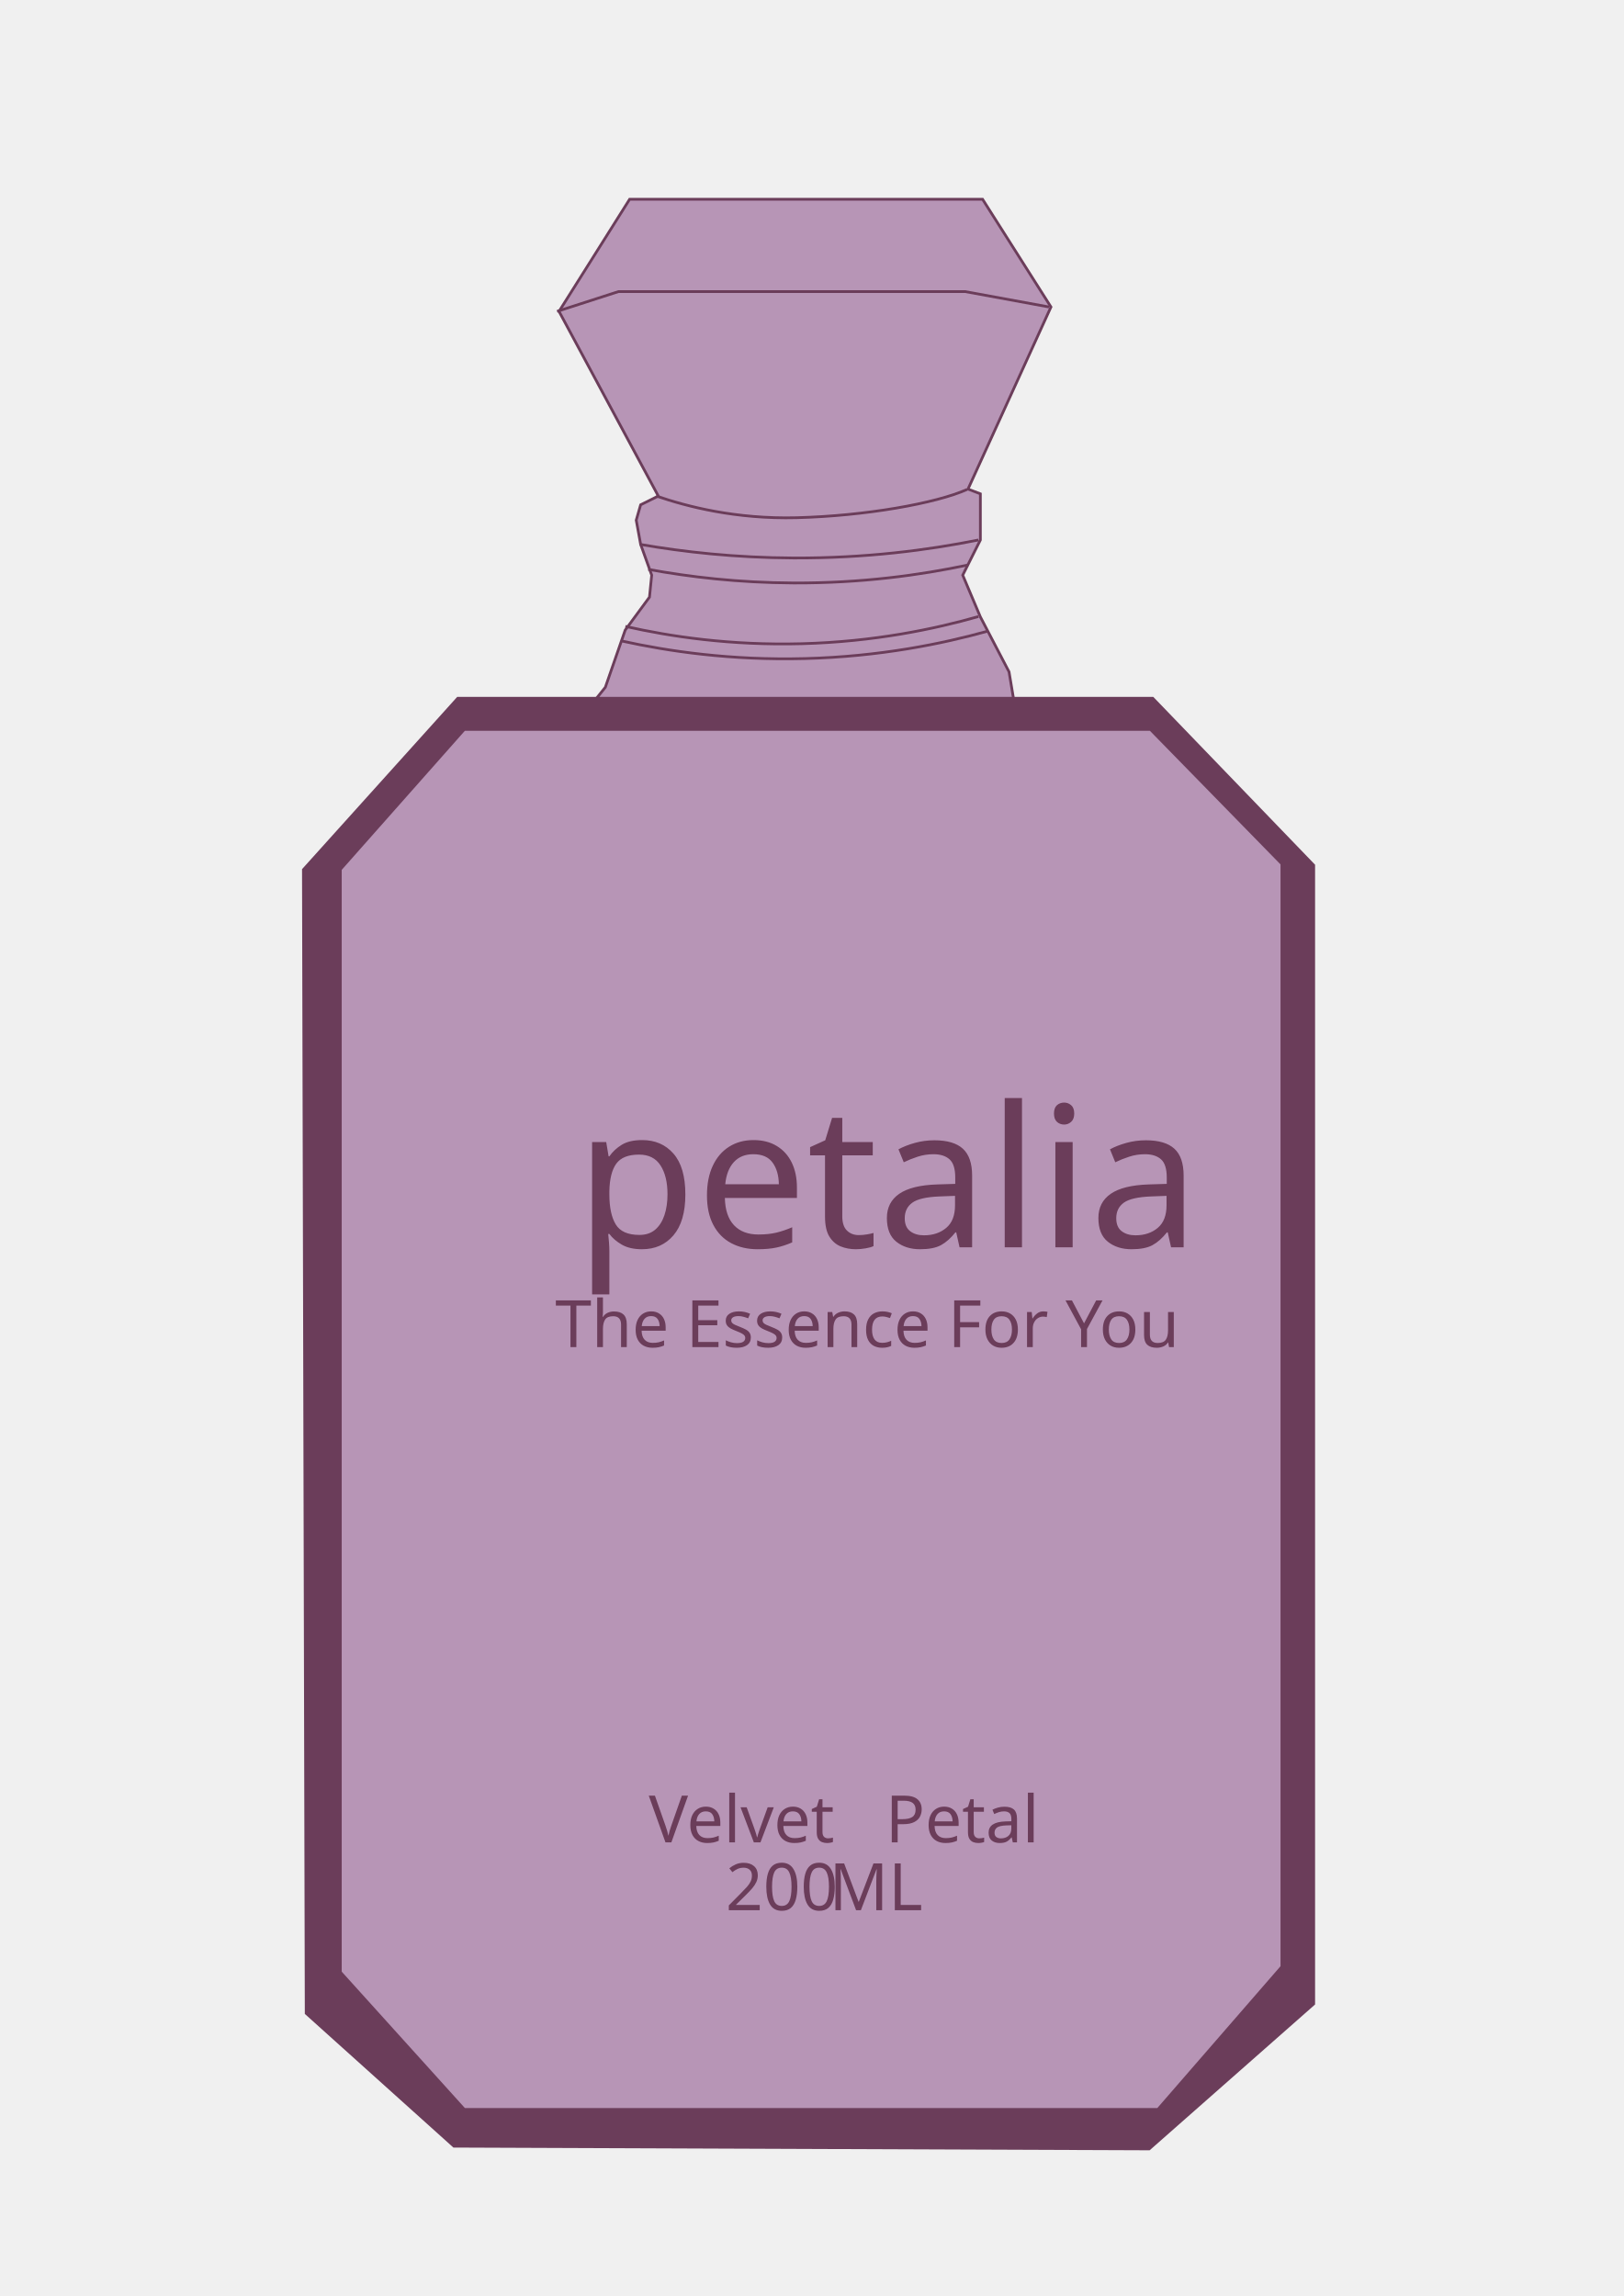
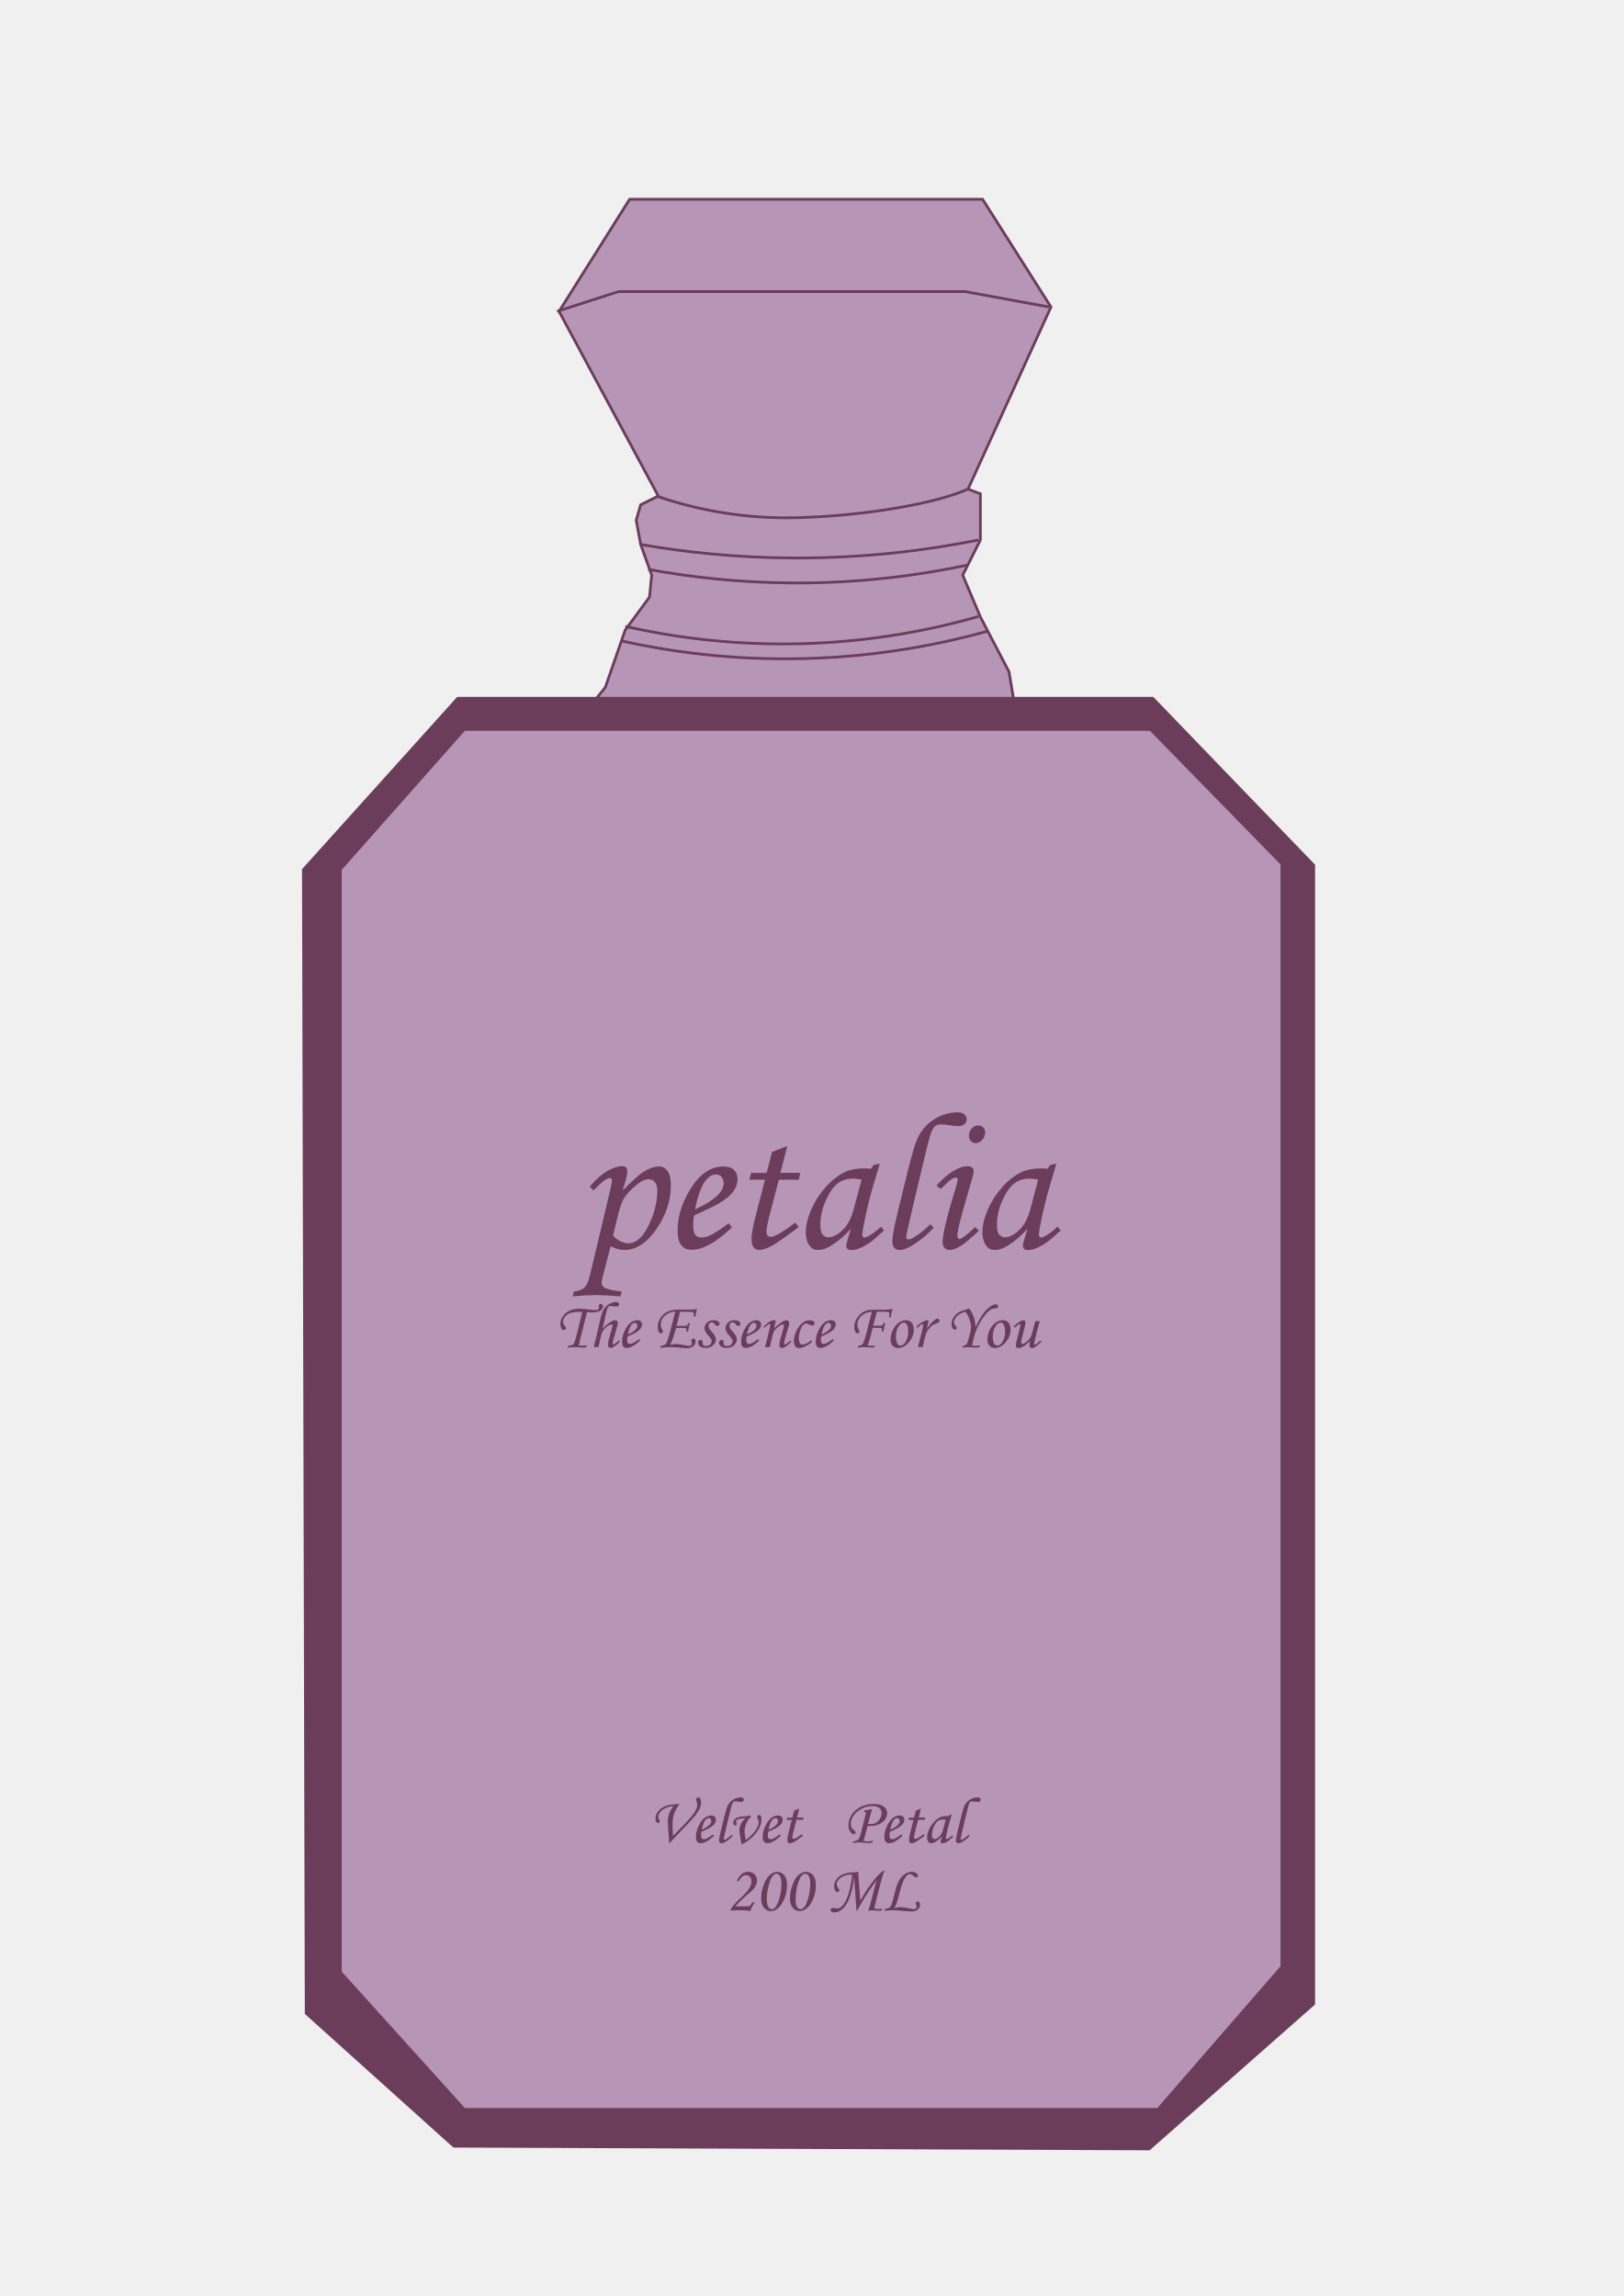
<svg xmlns="http://www.w3.org/2000/svg" id="Layer_1" version="1.1" viewBox="0 0 595.28 841.89">
  <defs>
    <style>
      .st0 {
        fill: #ddccbf;
      }

      .st0, .st1, .st2, .st3, .st4, .st5 {
        stroke-miterlimit: 10;
      }

      .st0, .st3 {
        stroke: #010101;
      }

      .st1 {
        fill: #fff;
        stroke: #231f20;
      }

-       .st2, .st6, .st7 {
-         fill: #6b3d5a;
-       }
- 
      .st2, .st4, .st5 {
        stroke: #6b3d5a;
      }

-       .st6 {
-         font-size: 24px;
-       }
- 
-       .st6, .st8, .st7 {
-         isolation: isolate;
-       }
- 
-       .st6, .st7 {
-         font-family: MonotypeCorsiva, 'Monotype Corsiva';
+       .st2, .st6 {
+         fill: #6b3d5a;
      }

      .st3, .st4 {
        fill: none;
      }

-       .st9, .st5 {
-         fill: #b795b6;
+       .st7 {
+         isolation: isolate;
      }

-       .st7 {
-         font-size: 72px;
+       .st8, .st5 {
+         fill: #b795b6;
      }
    </style>
  </defs>
  <path class="st1" d="M353.06,298.96" />
  <polygon class="st2" points="422.6 256.03 481.63 317.28 481.63 734.77 421.29 787.96 166.42 786.96 112.25 738.23 111.23 318.89 167.84 256.03 422.6 256.03" />
  <path class="st3" d="M-107.94,426.89" />
  <path class="st3" d="M509.94,256.03" />
  <path class="st3" d="M30.31,16.54" />
  <g>
    <polygon class="st5" points="230.83 73.07 360.23 73.07 385.3 112.56 354.89 179.33 359.42 181.07 359.42 198 352.95 210.89 359.42 226.2 369.93 246.35 371.55 256.03 218.7 256.03 221.93 252 229.21 231.04 238.11 218.95 238.92 210.89 234.87 199.61 233.25 190.74 234.87 185.1 241.34 181.88 204.95 114.18 230.83 73.07" />
    <path class="st4" d="M234.65,199.61c15.96,2.78,34.95,4.9,56.34,4.99,26.34.11,49.26-2.89,67.71-6.6" />
    <path class="st4" d="M358.7,226.07c-16.17,4.62-38.25,9.24-64.71,9.96-26.24.71-48.39-2.65-64.71-6.35" />
    <polyline class="st4" points="204.23 114.18 226.74 106.92 256.8 106.92 332.02 106.92 353.85 106.92 384.58 112.56" />
    <path class="st4" d="M362.24,231.39c-16.77,4.68-39.67,9.37-67.12,10.09-27.22.72-50.19-2.69-67.12-6.43" />
    <path class="st4" d="M237.66,208.77c15.08,2.78,33.02,4.9,53.24,4.99,24.89.11,46.55-2.89,63.98-6.6" />
    <path class="st4" d="M240.63,181.88c11.23,3.87,29.15,8.52,51.45,7.95,25.2-.65,51.13-5.27,62.49-10.37" />
  </g>
  <path class="st0" d="M397.75,180.42" />
-   <polygon class="st9" points="170.43 267.96 421.56 267.96 469.46 316.96 469.46 720.96 424.3 772.96 170.43 772.96 125.28 722.96 125.28 318.96 170.43 267.96" />
-   <g class="st8">
-     <text class="st7" transform="translate(210.95 457.35)">
-       <tspan x="0" y="0">petalia</tspan>
-     </text>
+   <polygon class="st8" points="170.43 267.96 421.56 267.96 469.46 316.96 469.46 720.96 424.3 772.96 170.43 772.96 125.28 722.96 125.28 318.96 170.43 267.96" />
+   <g class="st7">
+     <g class="st7">
+       <g class="st7">
+         <path class="st6" d="M217.59,436.5l-1.37-1.41c2.13-2.55,4.25-4.44,6.36-5.66s3.94-1.83,5.48-1.83c.59,0,1.05.15,1.39.44.34.29.51.72.51,1.28,0,.68-.08,1.38-.23,2.09-.15.71-.63,2.41-1.42,5.08,3.59-3.59,6.03-5.8,7.35-6.64,2.2-1.43,4.22-2.14,6.05-2.14,1.2,0,2.2.56,3.02,1.69.82,1.12,1.23,2.82,1.23,5.1,0,5.67-1.77,11.06-5.3,16.17s-7.45,7.66-11.73,7.66c-1.69,0-3.37-.46-5.06-1.37l-3,11.6c-.19.7-.28,1.28-.28,1.72,0,.87.33,1.49.98,1.86,1.01.59,3.13,1.07,6.36,1.44l-.46,1.76c-3.77-.3-6.74-.46-8.89-.46s-5.11.15-8.65.46l.46-1.76c1.78-.19,3.08-.68,3.88-1.48s1.46-2.21,1.95-4.25l6.36-26.68c1.2-4.97,1.79-7.73,1.79-8.3,0-.61-.29-.91-.88-.91-1.03,0-3,1.51-5.91,4.54ZM224.72,453.1c1.85,1.85,3.75,2.78,5.69,2.78,2.81,0,5.27-2.19,7.39-6.57s3.18-8.66,3.18-12.83c0-1.34-.3-2.35-.9-3.04-.6-.69-1.4-1.04-2.4-1.04-1.12,0-2.39.55-3.79,1.65-2.18,1.71-3.84,3.41-4.98,5.1-.82,1.22-1.59,3.33-2.32,6.33l-1.87,7.63Z" />
+         <path class="st6" d="M267.17,448.53l1.16,1.55c-5.74,5.46-10.66,8.19-14.77,8.19-1.66,0-2.94-.56-3.81-1.69s-1.32-2.93-1.32-5.41c0-5.02,1.52-10.01,4.57-14.98,3.42-5.65,7.51-8.47,12.27-8.47,1.66,0,2.94.42,3.81,1.25s1.32,1.97,1.32,3.43-.53,3.02-1.58,4.5-2.94,3.01-5.66,4.61c-1.36.77-4.27,2.17-8.72,4.18-.21,1.27-.32,2.47-.32,3.62,0,1.66.26,2.82.79,3.48s1.29.98,2.3.98,2.02-.27,3.16-.81c1.55-.73,3.81-2.2,6.79-4.43ZM254.86,443.43c3.77-1.69,6.61-3.5,8.51-5.45,1.29-1.36,1.93-2.71,1.93-4.04,0-1.01-.26-1.81-.79-2.41s-1.21-.9-2.06-.9-1.71.33-2.53.98c-1.1.87-2.03,2.18-2.78,3.94-1.08,2.58-1.84,5.2-2.29,7.88Z" />
+         <path class="st6" d="M283.06,422.37l5.58-2.14-2.53,9.84h7.28l-.56,2.5h-7.29l-3.07,11.78c-.97,3.54-1.46,6-1.46,7.38,0,.63.13,1.09.4,1.37.27.28.64.42,1.11.42.73,0,1.84-.43,3.34-1.3,1.97-1.15,3.84-2.45,5.62-3.9l1.34,1.62c-5.13,3.87-8.57,6.23-10.3,7.1-1.73.87-3.13,1.3-4.18,1.3-.87,0-1.55-.32-2.06-.95-.5-.63-.76-1.66-.76-3.09,0-1.69.44-4.27,1.34-7.73l3.58-13.99h-5.7l.63-2.5h5.7l1.97-7.7Z" />
+         <path class="st6" d="M320.22,427.19l2.32-.49-2.64,8.89c-1.05,3.54-2.05,7.62-2.99,12.23-.52,2.51-.77,4.12-.77,4.85s.29,1.09.88,1.09c.37,0,.97-.25,1.79-.74,1.45-.87,2.85-1.95,4.18-3.23l1.12,1.37c-2.67,2.44-4.38,3.91-5.13,4.43-1.5,1.03-2.93,1.79-4.29,2.29-.89.33-1.76.49-2.6.49-.61,0-1.07-.14-1.37-.42-.3-.28-.46-.69-.46-1.23,0-.35.09-.83.28-1.44l1.41-4.78c-2.02,2.41-4.42,4.49-7.21,6.22-1.71,1.08-3.28,1.62-4.71,1.62s-2.4-.48-3.13-1.44c-.98-1.29-1.48-2.98-1.48-5.06,0-2.48.66-5.25,1.99-8.3,1.32-3.05,3.1-5.81,5.33-8.3,2.23-2.48,4.57-4.31,7.03-5.48,1.9-.89,4.34-1.34,7.31-1.34.75,0,1.51.05,2.29.14l.84-1.37ZM315.86,432.56c-1.27-.26-2.33-.39-3.2-.39-2.11,0-3.95.58-5.52,1.74-1.57,1.16-3.03,3.25-4.38,6.26-1.35,3.01-2.02,6.02-2.02,9.02,0,1.59.27,2.74.81,3.45.54.7,1.24,1.05,2.11,1.05,1.62,0,3.35-.87,5.2-2.62,1.85-1.75,3.21-4.26,4.08-7.54l2.92-10.97Z" />
+         <path class="st6" d="M341.1,448.88l1.2,1.27c-1.83,2.06-3.99,3.94-6.49,5.64s-4.55,2.55-6.17,2.55c-.73,0-1.32-.28-1.79-.83-.47-.55-.7-1.31-.7-2.27,0-1.88.73-5.77,2.18-11.67l3.79-15.43c1.38-5.58,2.54-9.32,3.48-11.21,1.45-2.87,3.51-5.1,6.16-6.69,2.66-1.59,5.46-2.38,8.41-2.38,1.01,0,1.8.24,2.37.73.57.48.86,1.07.86,1.75,0,.76-.28,1.38-.84,1.86-.56.48-1.38.73-2.45.73-.7,0-1.69-.12-2.98-.35-1.12-.19-2.16-.28-3.12-.28s-1.68.2-2.17.59c-.68.56-1.29,1.74-1.84,3.53-.55,1.8-1.44,5.34-2.68,10.64l-3.51,14.73c-1.73,7.38-2.6,11.24-2.6,11.57,0,.75.27,1.12.81,1.12s1.27-.3,2.25-.91c1.95-1.22,3.89-2.78,5.84-4.68Z" />
+         <path class="st6" d="M344.86,435.94l-1.55-1.2c2.34-2.58,4.48-4.41,6.41-5.5s3.58-1.63,4.93-1.63c.75,0,1.32.16,1.72.49.4.33.6.77.6,1.34,0,.68-.76,3.56-2.28,8.65-2.48,8.32-3.72,13.34-3.72,15.05,0,.33.08.6.25.83.16.22.34.33.53.33.75,0,2.67-1.45,5.77-4.36l1.37,1.34c-3.21,3.02-5.55,4.96-7.03,5.8s-2.68,1.27-3.62,1.27c-.82,0-1.47-.26-1.95-.77-.48-.52-.72-1.23-.72-2.14,0-2.93,1.76-10.09,5.27-21.48.16-.54.25-1.02.25-1.44,0-.47-.21-.7-.63-.7-.47,0-1,.19-1.6.56s-1.93,1.57-3.99,3.59ZM358.68,412.67c.73,0,1.32.24,1.79.72.47.48.7,1.1.7,1.85,0,1.03-.36,1.94-1.07,2.72-.72.79-1.52,1.18-2.41,1.18-.7,0-1.29-.25-1.76-.74-.47-.49-.7-1.14-.7-1.93,0-1.05.34-1.95,1.02-2.69.68-.74,1.49-1.11,2.43-1.11Z" />
+         <path class="st6" d="M384.97,427.19l2.32-.49-2.64,8.89c-1.05,3.54-2.05,7.62-2.99,12.23-.52,2.51-.77,4.12-.77,4.85s.29,1.09.88,1.09c.37,0,.97-.25,1.79-.74,1.45-.87,2.85-1.95,4.18-3.23l1.12,1.37c-2.67,2.44-4.38,3.91-5.13,4.43-1.5,1.03-2.93,1.79-4.29,2.29-.89.33-1.76.49-2.6.49-.61,0-1.07-.14-1.37-.42-.3-.28-.46-.69-.46-1.23,0-.35.09-.83.28-1.44l1.41-4.78c-2.02,2.41-4.42,4.49-7.21,6.22-1.71,1.08-3.28,1.62-4.71,1.62s-2.4-.48-3.13-1.44c-.98-1.29-1.48-2.98-1.48-5.06,0-2.48.66-5.25,1.99-8.3,1.32-3.05,3.1-5.81,5.33-8.3,2.23-2.48,4.57-4.31,7.03-5.48,1.9-.89,4.34-1.34,7.31-1.34.75,0,1.51.05,2.29.14l.84-1.37ZM380.61,432.56c-1.27-.26-2.33-.39-3.2-.39-2.11,0-3.95.58-5.52,1.74-1.57,1.16-3.03,3.25-4.38,6.26-1.35,3.01-2.02,6.02-2.02,9.02,0,1.59.27,2.74.81,3.45.54.7,1.24,1.05,2.11,1.05,1.62,0,3.35-.87,5.2-2.62,1.85-1.75,3.21-4.26,4.08-7.54l2.92-10.97Z" />
+       </g>
+     </g>
  </g>
-   <g class="st8">
-     <text class="st6" transform="translate(203.55 493.96)">
-       <tspan x="0" y="0">The Essence For You</tspan>
-     </text>
+   <g class="st7">
+     <g class="st7">
+       <g class="st7">
+         <path class="st6" d="M215.16,493.29l-.16.67c-.54.12-.98.18-1.32.18s-.87-.04-1.63-.11c-.57-.05-1.08-.07-1.54-.07-.78,0-1.59.07-2.41.21l.16-.64c.79-.08,1.36-.24,1.72-.49.26-.18.48-.49.66-.92s.6-1.95,1.25-4.54l1.5-6.21.08-.29c-.46-.02-.81-.04-1.04-.04-1.45,0-2.59.16-3.44.47s-1.48.77-1.91,1.36-.64,1.24-.64,1.93c0,.24.04.47.13.67.06.14.23.37.52.68.27.29.4.56.4.8,0,.21-.08.39-.23.54-.16.15-.34.22-.56.22-.33,0-.59-.16-.8-.47-.3-.46-.45-1.05-.45-1.76,0-.95.29-1.88.88-2.78s1.4-1.59,2.43-2.09,2.29-.74,3.76-.74c.7,0,1.82.1,3.36.3,1.09.14,1.89.21,2.38.21s.84-.08,1.04-.25.3-.38.3-.66c0-.05-.01-.16-.04-.33-.02-.15-.04-.25-.04-.29,0-.21.07-.39.21-.53s.31-.21.5-.21c.23,0,.43.09.58.26s.23.4.23.69c0,.59-.32,1.11-.95,1.54-.63.43-1.69.64-3.17.64-.53,0-1.1-.02-1.7-.07-.08.28-.33,1.23-.74,2.86l-1.02,4.05-.62,2.47-.65,2.82c.52.06.96.09,1.3.09.52,0,1.07-.07,1.64-.2Z" />
+         <path class="st6" d="M227,491.48l.3.43c-.72.8-1.46,1.43-2.21,1.9-.52.32-.94.48-1.28.48-.27,0-.49-.11-.66-.33s-.25-.56-.25-1.02c0-.31.06-.77.19-1.37s.49-1.88,1.1-3.85c.27-.97.4-1.54.4-1.7,0-.25-.13-.38-.4-.38-.33,0-.74.16-1.23.49-.69.45-1.3,1.03-1.83,1.73-.34.45-.61,1.11-.81,2l-.92,4.09h-1.75c.38-1.37.66-2.48.87-3.35l1.72-7.52c.31-1.39.72-2.46,1.24-3.21.51-.75,1.18-1.35,2-1.79s1.64-.67,2.44-.67c.34,0,.6.08.8.25.2.17.29.38.29.63,0,.21-.1.4-.29.56-.19.16-.45.24-.78.24-.19,0-.43-.02-.73-.06-.67-.1-1.14-.15-1.4-.15-.36,0-.65.15-.88.44-.23.29-.46.97-.7,2.05l-1.31,5.78c.93-.97,1.94-1.8,3.04-2.47.64-.4,1.16-.6,1.55-.6.31,0,.54.09.72.27.17.18.26.43.26.75,0,.27-.03.53-.09.8-.1.46-.34,1.3-.72,2.51-.51,1.67-.81,2.71-.9,3.12-.09.41-.14.77-.14,1.09,0,.12.02.22.06.28s.11.09.19.09c.19,0,.54-.22,1.05-.67.29-.24.64-.53,1.05-.87Z" />
+         <path class="st6" d="M234.29,491.02l.39.52c-1.91,1.82-3.55,2.73-4.92,2.73-.55,0-.98-.19-1.27-.56s-.44-.98-.44-1.8c0-1.67.51-3.34,1.52-4.99,1.14-1.88,2.5-2.82,4.09-2.82.55,0,.98.14,1.27.42s.44.66.44,1.14-.18,1.01-.53,1.5-.98,1-1.89,1.54c-.45.26-1.42.72-2.91,1.39-.07.42-.11.82-.11,1.21,0,.55.09.94.26,1.16s.43.33.77.33.67-.09,1.05-.27c.52-.24,1.27-.73,2.26-1.48ZM230.19,489.32c1.26-.56,2.2-1.17,2.84-1.82.43-.45.64-.9.64-1.35,0-.34-.09-.6-.26-.8s-.4-.3-.69-.3-.57.11-.84.33c-.37.29-.68.73-.93,1.31-.36.86-.61,1.73-.76,2.62Z" />
+         <path class="st6" d="M254.91,482.73h-.62c.06-.4.09-.71.09-.95,0-.31-.13-.52-.39-.62s-1.25-.15-2.96-.15h-1.71s-1.29,5.18-1.29,5.18h2.42c.76,0,1.23-.06,1.41-.17s.3-.4.38-.85h.67c-.25.95-.47,1.98-.67,3.12h-.6c.04-.37.06-.65.06-.86,0-.09-.05-.19-.16-.32-.05-.06-.16-.11-.3-.13-.21-.04-.54-.06-.99-.06h-2.4c-.69,2.65-1.41,4.73-2.16,6.24.73-.23,1.37-.34,1.94-.34.94,0,2.09.15,3.45.45.72.16,1.21.25,1.47.25.34,0,.62-.09.83-.26.21-.17.32-.37.32-.58,0-.12-.05-.33-.16-.61-.07-.2-.1-.38-.1-.55s.07-.34.22-.48.32-.21.52-.21c.24,0,.44.09.6.28s.24.44.24.75c0,.66-.29,1.25-.87,1.75-.58.5-1.35.75-2.3.75-.5,0-1.13-.04-1.9-.13-1.68-.19-2.96-.28-3.85-.28-1.16,0-2.51.09-4.06.28l.19-.65c.93-.26,1.47-.44,1.64-.56s.3-.3.41-.53c.37-.74.86-2.23,1.46-4.46.6-2.23,1.2-4.59,1.82-7.07-.94,0-1.83.22-2.66.67s-1.49,1.02-1.96,1.74c-.47.71-.7,1.46-.7,2.25,0,.33.03.63.1.88.07.25.22.6.45,1.05.15.27.22.5.22.67s-.07.32-.22.46c-.14.13-.32.2-.53.2-.3,0-.54-.15-.72-.46-.26-.45-.4-1.05-.4-1.82,0-1.64.62-3.11,1.86-4.42s3.05-1.96,5.43-1.96h4.02c1.39,0,2.42-.09,3.08-.27-.31,1.3-.51,2.23-.6,2.78Z" />
+         <path class="st6" d="M261.6,484.1c.7,0,1.23.13,1.61.4s.57.58.57.93c0,.21-.08.39-.24.55s-.35.23-.58.23c-.15,0-.28-.03-.39-.1s-.27-.23-.47-.5c-.38-.51-.76-.76-1.14-.76-.32,0-.6.12-.85.37-.25.25-.37.55-.37.92,0,.32.08.63.23.93.16.3.55.79,1.18,1.46.87.92,1.3,1.79,1.3,2.62s-.35,1.55-1.05,2.17c-.7.62-1.61.93-2.72.93-.93,0-1.62-.19-2.07-.57s-.68-.85-.68-1.4c0-.27.09-.5.26-.68s.38-.27.63-.27c.22,0,.41.07.56.22s.23.31.23.51c0,.08,0,.18-.02.3,0,.1,0,.19,0,.26,0,.26.11.48.33.66.21.18.5.27.86.27.42,0,.79-.07,1.11-.22.32-.14.57-.36.75-.66.18-.29.27-.58.27-.87s-.08-.56-.25-.84c-.17-.28-.54-.75-1.13-1.39-.81-.91-1.22-1.78-1.22-2.61,0-.76.31-1.43.93-2.01s1.4-.86,2.36-.86Z" />
+         <path class="st6" d="M269.28,484.1c.7,0,1.23.13,1.61.4s.57.58.57.93c0,.21-.08.39-.24.55s-.35.23-.58.23c-.15,0-.28-.03-.39-.1s-.27-.23-.47-.5c-.38-.51-.76-.76-1.14-.76-.32,0-.6.12-.85.37-.25.25-.37.55-.37.92,0,.32.08.63.23.93.16.3.55.79,1.18,1.46.87.92,1.3,1.79,1.3,2.62s-.35,1.55-1.05,2.17c-.7.62-1.61.93-2.72.93-.93,0-1.62-.19-2.07-.57s-.68-.85-.68-1.4c0-.27.09-.5.26-.68s.38-.27.63-.27c.22,0,.41.07.56.22s.23.31.23.51c0,.08,0,.18-.02.3,0,.1,0,.19,0,.26,0,.26.11.48.33.66.21.18.5.27.86.27.42,0,.79-.07,1.11-.22.32-.14.57-.36.75-.66.18-.29.27-.58.27-.87s-.08-.56-.25-.84c-.17-.28-.54-.75-1.13-1.39-.81-.91-1.22-1.78-1.22-2.61,0-.76.31-1.43.93-2.01s1.4-.86,2.36-.86Z" />
+         <path class="st6" d="M277.95,491.02l.39.52c-1.91,1.82-3.55,2.73-4.92,2.73-.55,0-.98-.19-1.27-.56s-.44-.98-.44-1.8c0-1.67.51-3.34,1.52-4.99,1.14-1.88,2.5-2.82,4.09-2.82.55,0,.98.14,1.27.42s.44.66.44,1.14-.18,1.01-.53,1.5-.98,1-1.89,1.54c-.45.26-1.42.72-2.91,1.39-.07.42-.11.82-.11,1.21,0,.55.09.94.26,1.16s.43.33.77.33.67-.09,1.05-.27c.52-.24,1.27-.73,2.26-1.48ZM273.85,489.32c1.26-.56,2.2-1.17,2.84-1.82.43-.45.64-.9.64-1.35,0-.34-.09-.6-.26-.8s-.4-.3-.69-.3-.57.11-.84.33c-.37.29-.68.73-.93,1.31-.36.86-.61,1.73-.76,2.62Z" />
+         <path class="st6" d="M280.32,486.86l-.4-.41c1-.96,1.8-1.59,2.39-1.91.59-.31,1.1-.47,1.52-.47.16,0,.29.04.39.11s.14.15.14.25c0,.07-.02.2-.06.38l-.53,2.36c.8-.88,1.79-1.71,2.99-2.47.64-.4,1.17-.6,1.58-.6.3,0,.54.1.71.29.17.2.26.48.26.84,0,.24-.04.52-.1.82-.12.51-.45,1.61-.98,3.32-.5,1.59-.75,2.65-.75,3.18,0,.16.02.28.07.36s.11.12.2.12c.23,0,.58-.22,1.07-.66.34-.31.69-.6,1.03-.87l.29.42c-.72.79-1.46,1.43-2.24,1.91-.49.31-.9.47-1.22.47-.3,0-.53-.11-.69-.32s-.25-.56-.25-1.05c0-.7.43-2.43,1.3-5.19.27-.98.4-1.56.4-1.72,0-.24-.14-.36-.43-.36-.31,0-.71.16-1.21.49-.73.48-1.35,1.06-1.84,1.71-.31.42-.57,1.1-.79,2.02l-.95,4.1h-1.75c.33-1.17.61-2.3.86-3.37l1.04-4.46c.04-.18.06-.31.06-.39,0-.21-.08-.32-.23-.32-.12,0-.3.08-.54.25-.48.32-.94.72-1.36,1.18Z" />
+         <path class="st6" d="M297.44,491.42l.25.68c-1.86,1.46-3.43,2.19-4.71,2.19-.68,0-1.17-.24-1.48-.73s-.46-1.1-.46-1.84c0-1.23.33-2.5.98-3.81s1.45-2.3,2.39-3c.73-.54,1.56-.81,2.48-.81.58,0,1.02.11,1.31.33s.45.48.45.8c0,.24-.08.44-.23.59s-.38.23-.66.23-.62-.12-1.05-.38c-.45-.27-.82-.4-1.11-.4-.38,0-.76.17-1.14.52-.38.35-.74,1.02-1.08,2.02-.34,1-.52,2-.52,3.01,0,.74.14,1.31.43,1.72.21.31.51.47.89.47.91,0,2-.53,3.27-1.59Z" />
+         <path class="st6" d="M305.3,491.02l.39.52c-1.91,1.82-3.55,2.73-4.92,2.73-.55,0-.98-.19-1.27-.56s-.44-.98-.44-1.8c0-1.67.51-3.34,1.52-4.99,1.14-1.88,2.5-2.82,4.09-2.82.55,0,.98.14,1.27.42s.44.66.44,1.14-.18,1.01-.53,1.5-.98,1-1.89,1.54c-.45.26-1.42.72-2.91,1.39-.07.42-.11.82-.11,1.21,0,.55.09.94.26,1.16s.43.33.77.33.67-.09,1.05-.27c.52-.24,1.27-.73,2.26-1.48ZM301.2,489.32c1.26-.56,2.2-1.17,2.84-1.82.43-.45.64-.9.64-1.35,0-.34-.09-.6-.26-.8s-.4-.3-.69-.3-.57.11-.84.33c-.37.29-.68.73-.93,1.31-.36.86-.61,1.73-.76,2.62Z" />
+         <path class="st6" d="M326.53,483.04h-.63c.13-.66.2-1.08.2-1.27,0-.26-.09-.45-.27-.57-.18-.12-.52-.19-1.02-.19h-.75s-.25,0-.25,0h-2.34c-.05.18-.17.64-.38,1.37-.42,1.52-.74,2.76-.96,3.73h2.28c.55,0,.91-.05,1.08-.16.16-.11.3-.39.41-.83h.63c-.24.98-.45,2.01-.63,3.08h-.64c.05-.45.08-.71.08-.79,0-.19-.09-.33-.28-.42-.11-.05-.41-.09-.89-.11h-2.24c-.23,1.09-.52,2.26-.89,3.52-.37,1.26-.68,2.23-.95,2.92.62.1,1.18.15,1.67.15.32,0,.64-.02.95-.07l-.2.67c-.23.02-.44.04-.63.04-.17,0-.71-.03-1.62-.08-.54-.04-1-.06-1.37-.06-.76,0-1.57.07-2.43.21l.14-.64c.7-.15,1.15-.3,1.38-.47s.39-.36.51-.6c.24-.48.7-1.95,1.36-4.43l1.79-7.02c-1.05.03-1.96.27-2.75.7s-1.41,1.03-1.88,1.76-.7,1.49-.7,2.24c0,.3.04.62.12.94.04.18.15.44.33.77.23.41.34.7.34.87s-.07.31-.2.43-.3.18-.52.18c-.31,0-.57-.16-.76-.49-.27-.44-.4-1.06-.4-1.86,0-1.57.61-3.02,1.84-4.34,1.23-1.31,2.84-1.97,4.85-1.97h4.5c.5,0,1.05-.03,1.65-.09.18-.02.57-.1,1.16-.25-.4,1.63-.64,2.68-.71,3.13Z" />
+         <path class="st6" d="M332.32,484.1c.77,0,1.4.3,1.91.91s.76,1.46.76,2.54c0,1.73-.61,3.29-1.83,4.67s-2.51,2.07-3.87,2.07c-.84,0-1.51-.27-2.02-.82s-.77-1.29-.77-2.24c0-1.64.47-3.16,1.41-4.55,1.18-1.73,2.65-2.59,4.41-2.59ZM331.32,484.98c-.66,0-1.31.47-1.93,1.42s-.93,2.26-.93,3.93c0,1.02.19,1.82.57,2.4.28.43.66.64,1.12.64.66,0,1.25-.41,1.79-1.22.69-1.05,1.03-2.36,1.03-3.93,0-1.17-.16-2.01-.47-2.51s-.71-.75-1.19-.75Z" />
+         <path class="st6" d="M338.27,493.96h-1.75l.82-3.15c.4-1.55.75-3.02,1.04-4.41.07-.34.11-.56.11-.64,0-.19-.09-.28-.26-.28-.12,0-.3.08-.54.24s-.68.56-1.31,1.19l-.36-.41c.75-.8,1.5-1.41,2.24-1.81.75-.4,1.32-.6,1.72-.6.14,0,.25.03.33.1s.12.15.12.25-.05.37-.15.81l-.51,2.11c.79-1.25,1.68-2.31,2.68-3.2.48-.42.88-.63,1.2-.63.23,0,.43.08.59.23.16.15.23.33.23.53s-.08.39-.23.54-.53.32-1.14.53c-.58.2-1.05.43-1.41.7-.36.27-.76.69-1.19,1.25-.43.56-.74,1.05-.91,1.47-.17.42-.43,1.39-.79,2.91l-.53,2.27Z" />
+         <path class="st6" d="M359.31,493.27l-.25.69c-.49.12-.9.19-1.24.19-.37,0-.85-.03-1.46-.09-.57-.06-1.03-.09-1.36-.09-.48,0-1.21.05-2.2.16l.2-.6c.73-.19,1.2-.39,1.38-.61s.5-1.15.94-2.81.66-2.74.66-3.26c0-1.05-.2-2.12-.61-3.22s-.91-1.99-1.52-2.67c-1.15.42-1.97.82-2.47,1.19s-.89.83-1.2,1.37-.45,1.01-.45,1.42.18.77.54,1.11c.3.3.46.56.46.79,0,.2-.06.37-.18.5s-.27.2-.45.2c-.32,0-.59-.16-.81-.47-.3-.43-.45-.95-.45-1.55,0-.87.24-1.68.73-2.45s1.16-1.41,2.03-1.92c.51-.3,1.34-.63,2.51-.97.43-.12.82-.25,1.16-.39.66.79,1.19,1.72,1.59,2.78s.67,2.39.82,3.97c1.45-3.05,2.83-5.2,4.15-6.44s2.39-1.86,3.21-1.86c.26,0,.47.07.63.22.16.15.25.33.25.55s-.1.41-.29.55-.57.23-1.12.27c-.55.04-.97.15-1.27.33-.59.36-1.28,1.02-2.07,2-.79.97-1.58,2.18-2.35,3.64-.77,1.46-1.36,2.97-1.77,4.54s-.62,2.6-.65,3.08c.37.06.73.09,1.09.09.55,0,1.15-.08,1.81-.23Z" />
+         <path class="st6" d="M367.82,484.1c.77,0,1.4.3,1.91.91s.76,1.46.76,2.54c0,1.73-.61,3.29-1.83,4.67s-2.51,2.07-3.87,2.07c-.84,0-1.51-.27-2.02-.82s-.77-1.29-.77-2.24c0-1.64.47-3.16,1.41-4.55,1.18-1.73,2.65-2.59,4.41-2.59ZM366.83,484.98c-.66,0-1.31.47-1.93,1.42s-.93,2.26-.93,3.93c0,1.02.19,1.82.57,2.4.28.43.66.64,1.12.64.66,0,1.25-.41,1.79-1.22.69-1.05,1.03-2.36,1.03-3.93,0-1.17-.16-2.01-.47-2.51s-.71-.75-1.19-.75Z" />
+         <path class="st6" d="M379.53,484.41h1.67l-1.1,4.1c-.65,2.38-.97,3.73-.97,4.06,0,.15.04.26.11.34s.15.12.23.12c.13,0,.29-.06.47-.18.26-.18.75-.63,1.46-1.36l.39.43c-1.57,1.63-2.73,2.45-3.47,2.45-.25,0-.46-.1-.64-.29s-.26-.46-.26-.81c0-.41.08-.95.25-1.63-.69.8-1.55,1.5-2.58,2.1-.68.4-1.27.6-1.77.6-.27,0-.49-.09-.64-.27s-.23-.47-.23-.86c0-.3.04-.63.11-.99.1-.49.36-1.48.77-2.97.52-1.88.79-3.02.79-3.39,0-.22-.08-.33-.23-.33-.14,0-.33.07-.57.22s-.66.49-1.24,1.05l-.52-.41c1.05-.94,1.85-1.55,2.4-1.85s.99-.44,1.33-.44c.19,0,.34.07.46.21.12.14.18.35.18.64,0,.54-.28,1.87-.84,3.98-.5,1.9-.75,2.98-.75,3.25,0,.16.05.31.16.42s.22.18.35.18c.44,0,1.06-.36,1.86-1.08s1.33-1.54,1.58-2.47l1.28-4.82Z" />
+       </g>
+     </g>
  </g>
-   <g class="st8">
-     <text class="st6" transform="translate(237.85 675.56)">
-       <tspan x="0" y="0" xml:space="preserve">Velvet   Petal</tspan>
-     </text>
+   <g class="st7">
+     <g class="st7">
+       <g class="st7">
+         <path class="st6" d="M245.38,676.03l-.43-5.67c-.09-1.16-.13-1.92-.13-2.28,0-1.06.15-2.03.45-2.92.3-.89.83-1.84,1.6-2.86-.91,0-1.84.22-2.79.66s-1.64.94-2.08,1.51c-.44.57-.66,1.15-.66,1.73,0,.27.08.55.24.84.21.38.31.66.31.86,0,.18-.05.33-.16.43-.11.11-.25.16-.42.16-.25,0-.47-.13-.65-.39-.23-.34-.35-.77-.35-1.28,0-.95.36-1.87,1.08-2.75.72-.88,1.7-1.54,2.95-1.96.8-.27,1.97-.46,3.51-.56.41-.03.84-.07,1.26-.12-1.06,1.55-1.74,2.84-2.07,3.87s-.48,2.44-.48,4.21c0,1.36.07,2.6.21,3.73l2.25-2.4,1.92-1.97c1.94-1.99,3.25-3.56,3.92-4.71.51-.87.76-1.66.76-2.37,0-.39-.09-.82-.27-1.29-.12-.3-.18-.52-.18-.68,0-.21.08-.39.24-.55s.35-.23.57-.23c.3,0,.55.15.75.46s.3.78.3,1.43-.13,1.3-.4,2.01c-.27.71-.82,1.61-1.68,2.7s-2.17,2.54-3.95,4.35c-1.87,1.89-3.75,3.9-5.65,6.03Z" />
+         <path class="st6" d="M261.39,672.62l.39.52c-1.91,1.82-3.55,2.73-4.92,2.73-.55,0-.98-.19-1.27-.56s-.44-.98-.44-1.8c0-1.67.51-3.34,1.52-4.99,1.14-1.88,2.5-2.82,4.09-2.82.55,0,.98.14,1.27.42s.44.66.44,1.14-.18,1.01-.53,1.5-.98,1-1.89,1.54c-.45.26-1.42.72-2.91,1.39-.07.42-.11.82-.11,1.21,0,.55.09.94.26,1.16s.43.33.77.33.67-.09,1.05-.27c.52-.24,1.27-.73,2.26-1.48ZM257.29,670.92c1.26-.56,2.2-1.17,2.84-1.82.43-.45.64-.9.64-1.35,0-.34-.09-.6-.26-.8s-.4-.3-.69-.3-.57.11-.84.33c-.37.29-.68.73-.93,1.31-.36.86-.61,1.73-.76,2.62Z" />
+         <path class="st6" d="M268.28,672.74l.4.42c-.61.69-1.33,1.31-2.16,1.88s-1.52.85-2.06.85c-.24,0-.44-.09-.6-.28s-.23-.44-.23-.76c0-.62.24-1.92.73-3.89l1.26-5.14c.46-1.86.85-3.11,1.16-3.74.48-.96,1.17-1.7,2.05-2.23.89-.53,1.82-.79,2.8-.79.34,0,.6.08.79.24.19.16.29.36.29.58,0,.25-.09.46-.28.62-.19.16-.46.24-.82.24-.23,0-.56-.04-.99-.12-.37-.06-.72-.09-1.04-.09s-.56.07-.72.2c-.23.19-.43.58-.61,1.18-.18.6-.48,1.78-.89,3.55l-1.17,4.91c-.58,2.46-.87,3.75-.87,3.86,0,.25.09.38.27.38s.42-.1.75-.3c.65-.41,1.3-.93,1.95-1.56Z" />
+         <path class="st6" d="M274.56,666.82c-.6.96-1.02,1.81-1.25,2.54s-.35,1.46-.35,2.19c0,.67.15,1.72.45,3.15,1.73-1.31,2.95-2.54,3.67-3.69s1.08-2.13,1.08-2.96c0-.24-.09-.55-.27-.91-.2-.39-.29-.68-.29-.87,0-.2.07-.38.21-.53s.31-.23.5-.23c.26,0,.46.11.62.33s.23.6.23,1.13c0,1.66-.59,3.29-1.77,4.86-1.45,1.94-3.28,3.43-5.5,4.48-.05-.37-.16-.95-.33-1.76-.32-1.62-.48-2.74-.48-3.38,0-.84.2-1.65.59-2.43s.97-1.47,1.73-2.04c-1.38.02-2.36.18-2.95.46-.42.2-.63.44-.63.71,0,.11.05.29.16.55.07.18.11.33.11.46s-.05.24-.16.33-.24.15-.39.15c-.2,0-.38-.09-.52-.26s-.21-.4-.21-.69c0-.46.15-.88.46-1.25s.83-.66,1.58-.87,1.74-.31,2.98-.29c.5-.22.82-.33.95-.33.12,0,.24.05.34.15s.15.21.15.33c0,.24-.24.46-.71.66Z" />
+         <path class="st6" d="M285.86,672.62l.39.52c-1.91,1.82-3.55,2.73-4.92,2.73-.55,0-.98-.19-1.27-.56s-.44-.98-.44-1.8c0-1.67.51-3.34,1.52-4.99,1.14-1.88,2.5-2.82,4.09-2.82.55,0,.98.14,1.27.42s.44.66.44,1.14-.18,1.01-.53,1.5-.98,1-1.89,1.54c-.45.26-1.42.72-2.91,1.39-.07.42-.11.82-.11,1.21,0,.55.09.94.26,1.16s.43.33.77.33.67-.09,1.05-.27c.52-.24,1.27-.73,2.26-1.48ZM281.76,670.92c1.26-.56,2.2-1.17,2.84-1.82.43-.45.64-.9.64-1.35,0-.34-.09-.6-.26-.8s-.4-.3-.69-.3-.57.11-.84.33c-.37.29-.68.73-.93,1.31-.36.86-.61,1.73-.76,2.62Z" />
+         <path class="st6" d="M291.16,663.9l1.86-.71-.84,3.28h2.43l-.19.83h-2.43l-1.02,3.93c-.32,1.18-.49,2-.49,2.46,0,.21.04.36.13.46s.21.14.37.14c.24,0,.61-.14,1.11-.43.66-.38,1.28-.82,1.88-1.3l.45.54c-1.71,1.29-2.86,2.08-3.43,2.37s-1.04.43-1.39.43c-.29,0-.52-.11-.69-.32s-.25-.55-.25-1.03c0-.56.15-1.42.45-2.58l1.19-4.66h-1.9l.21-.83h1.9l.66-2.57Z" />
+         <path class="st6" d="M316.69,664.34l.14-.53c1.13-.11,2.1-.27,2.91-.47-.19.55-.4,1.26-.63,2.15l-.89,3.3,1.08.06c.5.02,1.04-.1,1.63-.38s1.12-.75,1.58-1.44.7-1.43.7-2.23-.28-1.41-.85-1.88c-.57-.46-1.43-.69-2.59-.69-1.33,0-2.63.33-3.9.99s-2.25,1.5-2.94,2.53-1.04,2.04-1.04,3.04c0,.49.09.92.27,1.28s.5.72.96,1.07c.38.28.57.55.57.82,0,.17-.06.32-.19.43-.12.12-.27.18-.45.18-.46,0-.91-.32-1.34-.95s-.65-1.43-.65-2.4c0-1.77.68-3.39,2.04-4.85,1.78-1.92,4.17-2.88,7.17-2.88,1.14,0,2.08.15,2.81.45s1.28.7,1.64,1.22.54,1.07.54,1.68c0,.77-.25,1.52-.76,2.26s-1.26,1.33-2.25,1.79c-.99.45-2.1.68-3.31.68-.19,0-.48-.01-.88-.04l-.94,3.65c-.16.62-.33,1.23-.53,1.83.61.15,1.14.22,1.59.22.57,0,1.18-.11,1.84-.33l-.14.66c-.61.16-1.12.25-1.54.25s-1-.04-1.78-.13c-.62-.08-1.13-.12-1.52-.12-.76,0-1.53.09-2.33.27l.14-.62c.81-.13,1.37-.32,1.66-.57.42-.35.76-1.06,1.03-2.12l1.77-7.02c.08-.33.12-.56.12-.69,0-.12-.05-.24-.15-.33s-.22-.15-.36-.15c-.05,0-.13,0-.23.02Z" />
+         <path class="st6" d="M330.47,672.62l.39.52c-1.91,1.82-3.55,2.73-4.92,2.73-.55,0-.98-.19-1.27-.56s-.44-.98-.44-1.8c0-1.67.51-3.34,1.52-4.99,1.14-1.88,2.5-2.82,4.09-2.82.55,0,.98.14,1.27.42s.44.66.44,1.14-.18,1.01-.53,1.5-.98,1-1.89,1.54c-.45.26-1.42.72-2.91,1.39-.07.42-.11.82-.11,1.21,0,.55.09.94.26,1.16s.43.33.77.33.67-.09,1.05-.27c.52-.24,1.27-.73,2.26-1.48ZM326.37,670.92c1.26-.56,2.2-1.17,2.84-1.82.43-.45.64-.9.64-1.35,0-.34-.09-.6-.26-.8s-.4-.3-.69-.3-.57.11-.84.33c-.37.29-.68.73-.93,1.31-.36.86-.61,1.73-.76,2.62Z" />
+         <path class="st6" d="M335.77,663.9l1.86-.71-.84,3.28h2.43l-.19.83h-2.43l-1.02,3.93c-.33,1.18-.49,2-.49,2.46,0,.21.04.36.13.46s.21.14.37.14c.24,0,.61-.14,1.11-.43.66-.38,1.28-.82,1.88-1.3l.45.54c-1.71,1.29-2.86,2.08-3.43,2.37s-1.04.43-1.39.43c-.29,0-.52-.11-.69-.32s-.25-.55-.25-1.03c0-.56.15-1.42.45-2.58l1.19-4.66h-1.9l.21-.83h1.9l.66-2.57Z" />
+         <path class="st6" d="M348.16,665.51l.77-.16-.88,2.96c-.35,1.18-.68,2.54-1,4.08-.17.84-.26,1.38-.26,1.62s.1.36.29.36c.12,0,.32-.08.6-.25.48-.29.95-.65,1.39-1.08l.38.46c-.89.81-1.46,1.3-1.71,1.48-.5.34-.98.6-1.43.76-.3.11-.59.16-.87.16-.2,0-.36-.05-.46-.14s-.15-.23-.15-.41c0-.12.03-.28.09-.48l.47-1.59c-.67.8-1.47,1.5-2.4,2.07-.57.36-1.09.54-1.57.54s-.8-.16-1.04-.48c-.33-.43-.49-.99-.49-1.69,0-.83.22-1.75.66-2.77s1.03-1.94,1.78-2.77,1.52-1.44,2.34-1.83c.63-.3,1.45-.45,2.44-.45.25,0,.5.02.76.05l.28-.46ZM346.71,667.3c-.42-.09-.78-.13-1.07-.13-.7,0-1.32.19-1.84.58s-1.01,1.08-1.46,2.09-.67,2.01-.67,3.01c0,.53.09.91.27,1.15s.41.35.7.35c.54,0,1.12-.29,1.73-.87s1.07-1.42,1.36-2.51l.97-3.66Z" />
+         <path class="st6" d="M355.12,672.74l.4.42c-.61.69-1.33,1.31-2.16,1.88s-1.52.85-2.06.85c-.24,0-.44-.09-.6-.28s-.23-.44-.23-.76c0-.62.24-1.92.73-3.89l1.26-5.14c.46-1.86.85-3.11,1.16-3.74.48-.96,1.17-1.7,2.05-2.23.89-.53,1.82-.79,2.8-.79.33,0,.6.08.79.24.19.16.29.36.29.58,0,.25-.09.46-.28.62-.19.16-.46.24-.82.24-.23,0-.56-.04-.99-.12-.37-.06-.72-.09-1.04-.09s-.56.07-.72.2c-.23.19-.43.58-.61,1.18-.18.6-.48,1.78-.89,3.55l-1.17,4.91c-.58,2.46-.87,3.75-.87,3.86,0,.25.09.38.27.38s.42-.1.75-.3c.65-.41,1.3-.93,1.95-1.56Z" />
+       </g>
+     </g>
  </g>
-   <g class="st8">
-     <text class="st6" transform="translate(266.04 700.42)">
-       <tspan x="0" y="0">200</tspan>
-     </text>
-     <text class="st6" transform="translate(297.72 700.42)">
-       <tspan x="0" y="0" xml:space="preserve"> ML</tspan>
-     </text>
+   <g class="st7">
+     <g class="st7">
+       <g class="st7">
+         <path class="st6" d="M270.76,689.9l-.6-.29c.62-1.23,1.26-2.08,1.92-2.55s1.4-.71,2.22-.71c.98,0,1.77.31,2.36.94s.88,1.35.88,2.19c0,.52-.11,1.04-.32,1.57-.21.53-.56,1.09-1.04,1.66-.31.38-1.17,1.18-2.58,2.38-1.89,1.64-3.22,2.97-3.98,3.98,1.02-.05,2.08-.07,3.16-.07.35,0,.66,0,.91.01.57.02.96-.03,1.17-.16s.56-.58,1.04-1.34h.81c-.63.88-1.18,1.95-1.65,3.22-.55-.1-1.14-.18-1.76-.23s-1.27-.08-1.95-.08c-.8,0-1.99.05-3.55.15l.23-.74c.71-1.06,1.77-2.25,3.19-3.58,1.4-1.31,2.3-2.23,2.71-2.76.59-.76,1.01-1.47,1.28-2.15.2-.5.3-.99.3-1.45,0-.7-.19-1.27-.57-1.69-.38-.42-.86-.63-1.42-.63-.47,0-.93.17-1.38.51-.45.34-.91.94-1.39,1.81Z" />
+         <path class="st6" d="M284.84,686.37c1.12,0,2.01.41,2.69,1.23s1.01,2.05,1.01,3.68c0,2.32-.58,4.48-1.75,6.48-1.17,2-2.58,3-4.25,3-.98,0-1.8-.43-2.48-1.28s-1.01-2.01-1.01-3.48c0-1.73.34-3.42,1.01-5.07.67-1.65,1.43-2.83,2.27-3.52s1.68-1.04,2.51-1.04ZM284.63,687.06c-.48,0-.98.32-1.48.97s-.97,1.83-1.39,3.54c-.43,1.72-.64,3.35-.64,4.91,0,1.25.18,2.16.54,2.73.36.57.78.86,1.25.86.41,0,.82-.21,1.23-.62.6-.62,1.14-1.78,1.63-3.49.48-1.71.73-3.43.73-5.16,0-1.34-.2-2.34-.61-3-.3-.49-.72-.74-1.25-.74Z" />
+         <path class="st6" d="M295.4,686.37c1.12,0,2.01.41,2.69,1.23s1.01,2.05,1.01,3.68c0,2.32-.58,4.48-1.75,6.48-1.17,2-2.58,3-4.25,3-.98,0-1.8-.43-2.48-1.28s-1.01-2.01-1.01-3.48c0-1.73.34-3.42,1.01-5.07.67-1.65,1.43-2.83,2.27-3.52s1.68-1.04,2.51-1.04ZM295.18,687.06c-.48,0-.98.32-1.48.97s-.97,1.83-1.39,3.54c-.43,1.72-.64,3.35-.64,4.91,0,1.25.18,2.16.54,2.73.36.57.78.86,1.25.86.41,0,.82-.21,1.23-.62.6-.62,1.14-1.78,1.63-3.49.48-1.71.73-3.43.73-5.16,0-1.34-.2-2.34-.61-3-.3-.49-.72-.74-1.25-.74Z" />
+       </g>
+     </g>
+     <g class="st7">
+       <g class="st7">
+         <path class="st6" d="M314.04,700.92l-.93-12.62c-.2,2.12-.58,4.11-1.12,5.95s-1.17,3.26-1.86,4.27-1.41,1.71-2.13,2.12-1.45.61-2.16.61c-.43,0-.76-.09-.99-.26s-.35-.39-.35-.64c0-.21.08-.39.25-.55s.38-.23.64-.23c.19,0,.46.04.81.12.32.08.59.12.8.12.37,0,.75-.14,1.15-.41.6-.41,1.2-1.13,1.79-2.18.59-1.05,1.12-2.51,1.58-4.39.46-1.88.76-3.71.87-5.5-1.77,0-3.21.44-4.32,1.32-.88.7-1.32,1.49-1.32,2.36,0,.38.21.84.62,1.38.22.29.34.52.34.7,0,.2-.06.37-.19.5-.13.13-.28.2-.46.2-.3,0-.57-.17-.8-.52-.32-.46-.48-1.01-.48-1.64,0-.89.3-1.74.9-2.56s1.43-1.44,2.48-1.86,2.3-.64,3.72-.65c.77,0,1.38-.07,1.84-.21-.03.7-.04,1.08-.03,1.14,0,.07,0,.23.03.48l.68,8.92c1.89-3.3,3.74-6.01,5.54-8.14,1.28-1.51,2.4-2.53,3.35-3.06-.54,1.48-1.12,3.44-1.74,5.87l-1.44,5.62c-.08.31-.18.77-.32,1.37l-.28,1.25c.59.14,1.14.21,1.63.21.4,0,.83-.05,1.28-.14l-.15.68c-.4.07-.71.11-.93.11-.32,0-.78-.04-1.38-.11-.49-.06-.93-.09-1.31-.09-.41,0-.87.08-1.38.23.43-1.12.88-2.64,1.35-4.54l.9-3.59c.38-1.55.72-2.61,1-3.19-.63.71-1.59,2.02-2.9,3.92-1.05,1.53-2.23,3.47-3.53,5.82l-1.02,1.79Z" />
+         <path class="st6" d="M324.3,700.62l.14-.63c.82-.16,1.37-.34,1.65-.54s.53-.56.75-1.08.53-1.59.91-3.22c.51-2.15.97-3.7,1.38-4.64.63-1.42,1.42-2.48,2.36-3.16s1.89-1.03,2.85-1.03c.62,0,1.14.16,1.56.47s.63.64.63.97c0,.19-.06.35-.19.48s-.28.2-.46.2c-.23,0-.52-.15-.85-.46-.38-.33-.67-.54-.87-.64s-.41-.15-.6-.15c-.23,0-.45.06-.67.19-.3.17-.63.5-.98.98-.35.48-.71,1.19-1.08,2.14-.24.64-.55,1.7-.93,3.16-.59,2.34-1.03,3.89-1.34,4.65-.22.55-.48,1-.8,1.36,1.12-.24,2.01-.36,2.67-.36.41,0,.8.03,1.15.08s.96.18,1.84.38c.76.18,1.29.27,1.59.27s.55-.09.76-.28.31-.39.31-.63c0-.15-.05-.36-.16-.62-.1-.25-.15-.45-.15-.6,0-.21.06-.38.19-.5.12-.12.29-.18.49-.18.23,0,.43.1.6.31s.25.49.25.85c0,.68-.28,1.27-.84,1.76s-1.32.74-2.29.74c-.48,0-1.09-.04-1.84-.11-2.53-.23-4.19-.34-4.97-.34-1.15,0-2.16.07-3.05.2Z" />
+       </g>
+     </g>
  </g>
</svg>
